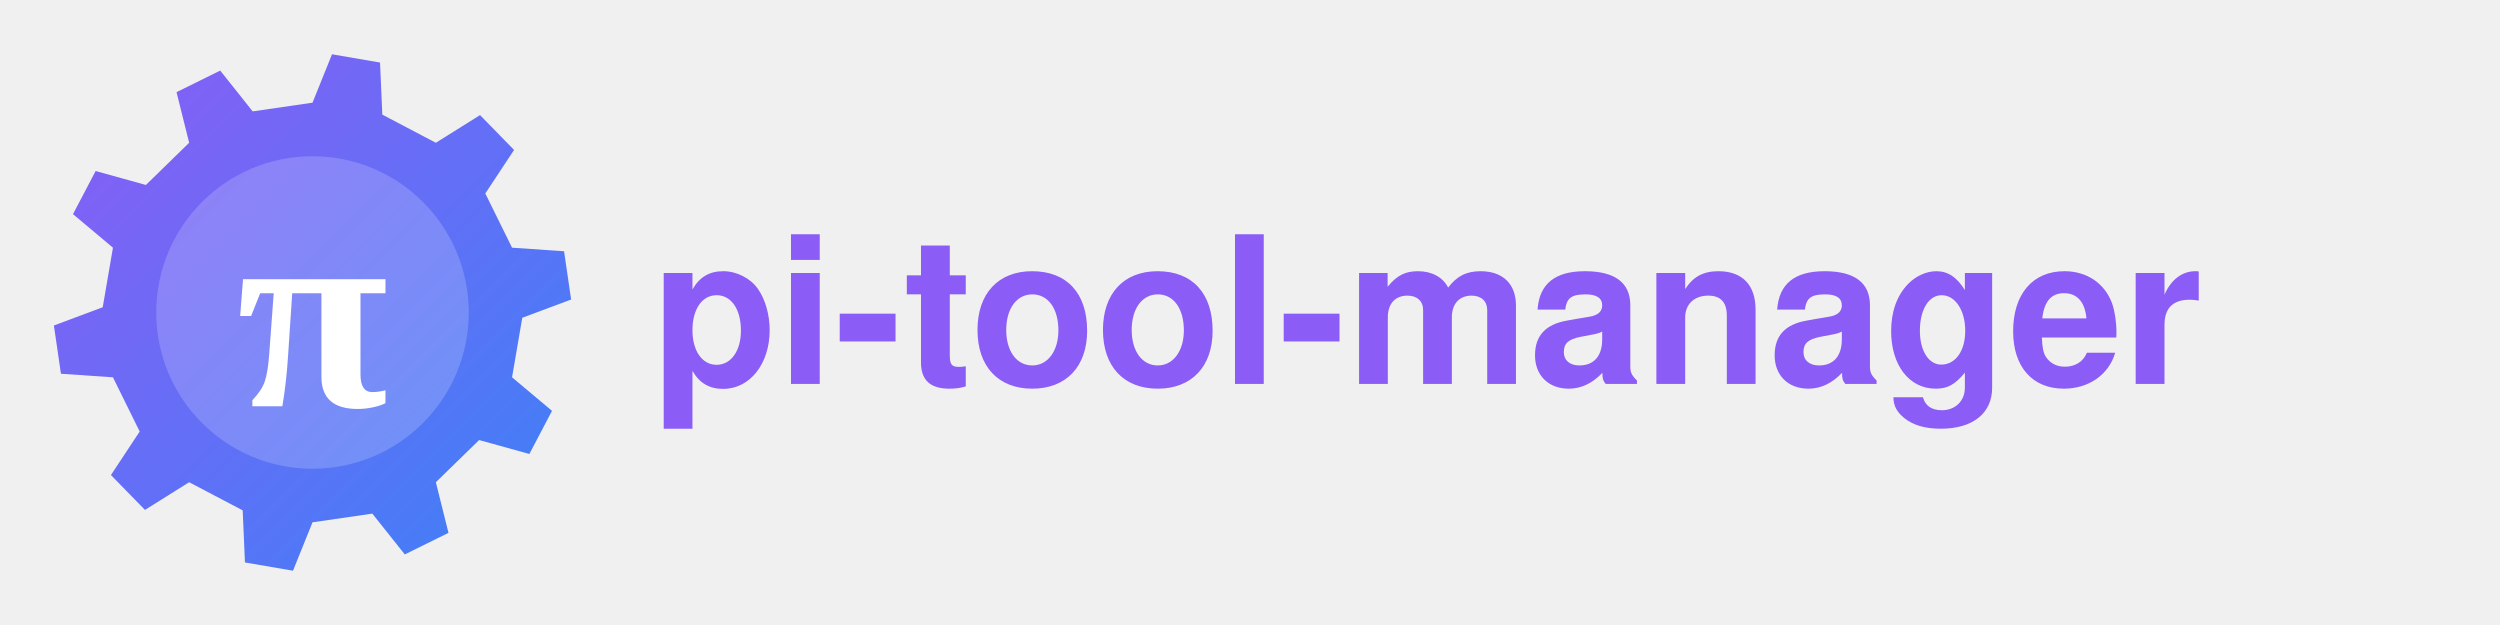
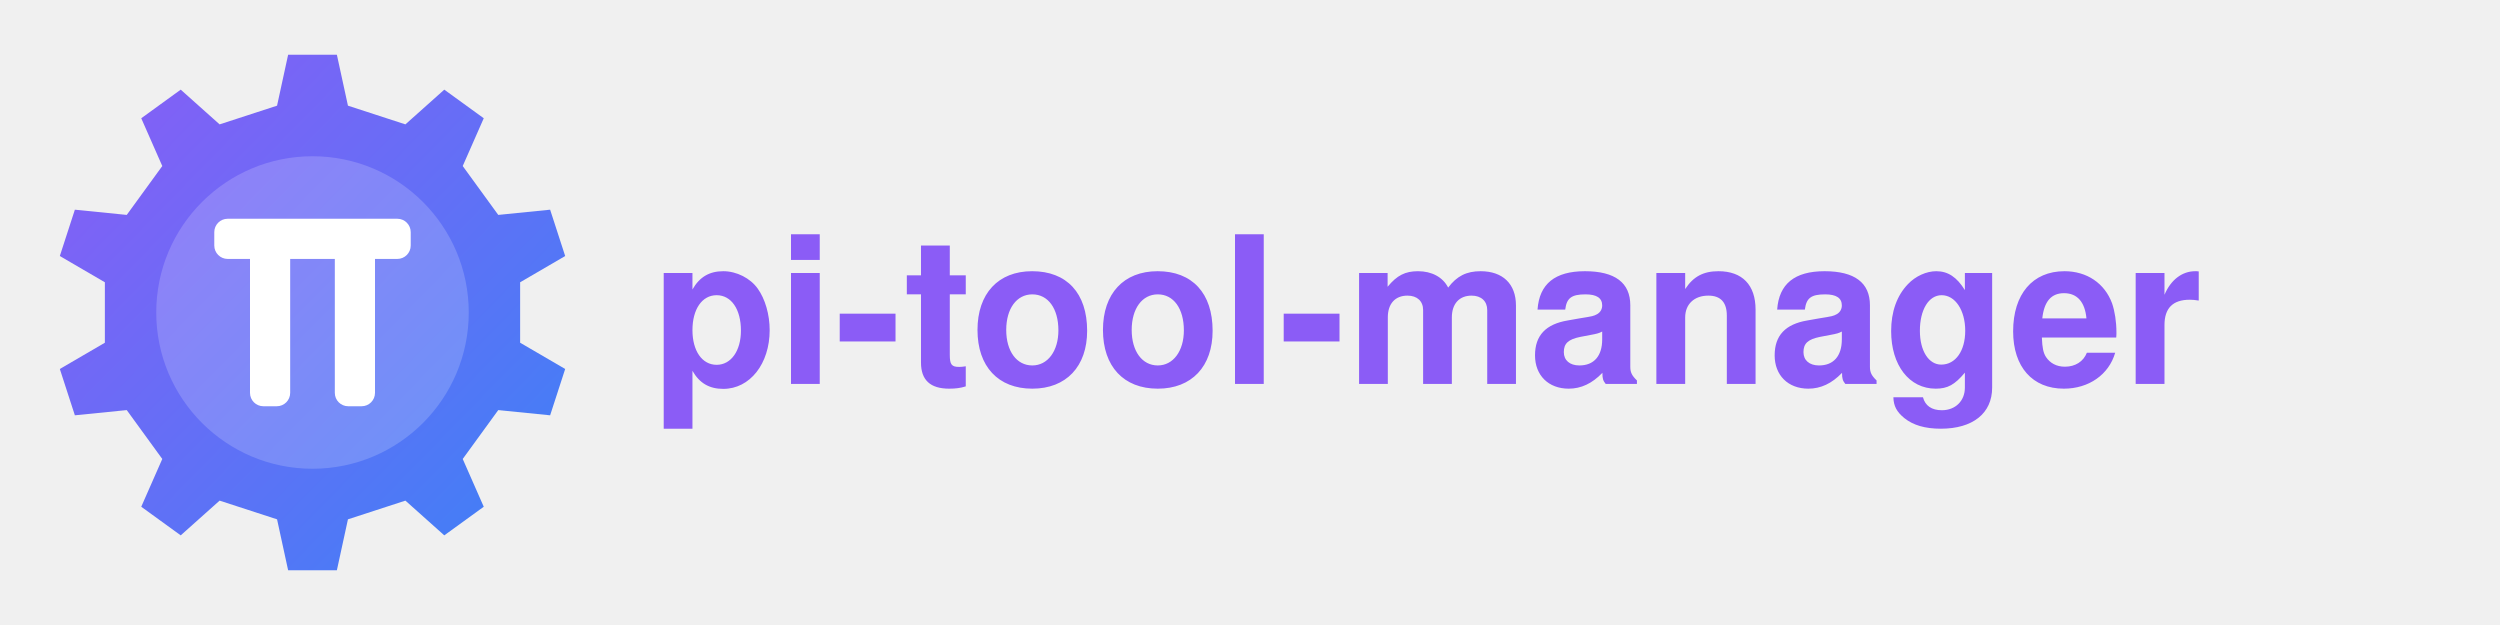
<svg xmlns="http://www.w3.org/2000/svg" width="560" height="140" viewBox="0 0 560 140" role="img" aria-label="pi-tool-manager">
  <defs>
    <linearGradient id="gear" x1="0" y1="0" x2="1" y2="1">
      <stop offset="0" stop-color="#8b5cf6" />
      <stop offset="1" stop-color="#3b82f6" />
    </linearGradient>
  </defs>
-   <path d="M70.00 23.00 L74.37 12.16 L85.13 14.01 L85.64 25.68 L97.63 31.98 L107.53 25.78 L115.15 33.59 L108.71 43.34 L114.70 55.48 L126.35 56.28 L127.93 67.09 L116.99 71.18 L114.70 84.52 L123.65 92.03 L118.58 101.69 L107.32 98.57 L97.63 108.02 L100.46 119.36 L90.67 124.19 L83.40 115.05 L70.00 117.00 L65.63 127.84 L54.87 125.99 L54.36 114.32 L42.37 108.02 L32.47 114.22 L24.85 106.41 L31.29 96.66 L25.30 84.52 L13.65 83.72 L12.07 72.91 L23.01 68.82 L25.30 55.48 L16.35 47.97 L21.42 38.31 L32.68 41.43 L42.37 31.98 L39.54 20.64 L49.33 15.81 L56.60 24.95 Z" fill="url(#gear)" />
+   <path d="M62.06 23.67 L64.54 12.26 L75.46 12.26 L77.94 23.67 L90.81 27.86 L99.52 20.08 L108.36 26.49 L103.65 37.19 L111.61 48.14 L123.23 46.97 L126.60 57.35 L116.51 63.23 L116.51 76.77 L126.60 82.65 L123.23 93.03 L111.61 91.86 L103.65 102.81 L108.36 113.51 L99.52 119.92 L90.81 112.14 L77.94 116.33 L75.46 127.74 L64.54 127.74 L62.06 116.33 L49.19 112.14 L40.48 119.92 L31.64 113.51 L36.35 102.81 L28.39 91.86 L16.77 93.03 L13.40 82.65 L23.49 76.77 L23.49 63.23 L13.40 57.35 L16.77 46.97 L28.39 48.14 L36.35 37.19 L31.64 26.49 L40.48 20.08 L49.19 27.86 Z" fill="url(#gear)" />
  <circle cx="70" cy="70" r="35" fill="#ffffff" fill-opacity="0.18" />
-   <text x="70" y="91" text-anchor="middle" font-family="Georgia, 'Times New Roman', serif" font-size="62" font-weight="bold" fill="#ffffff">π</text>
+   <g fill="#ffffff">
+     <rect x="48" y="49" width="44" height="9" rx="3" />
+     <rect x="56" y="54" width="9" height="37" rx="3" />
+     <rect x="75" y="54" width="9" height="37" rx="3" />
+   </g>
  <text x="146" y="86" font-family="-apple-system, 'Segoe UI', Helvetica, Arial, sans-serif" font-size="46" font-weight="700" fill="#8b5cf6">pi-tool-manager</text>
</svg>
